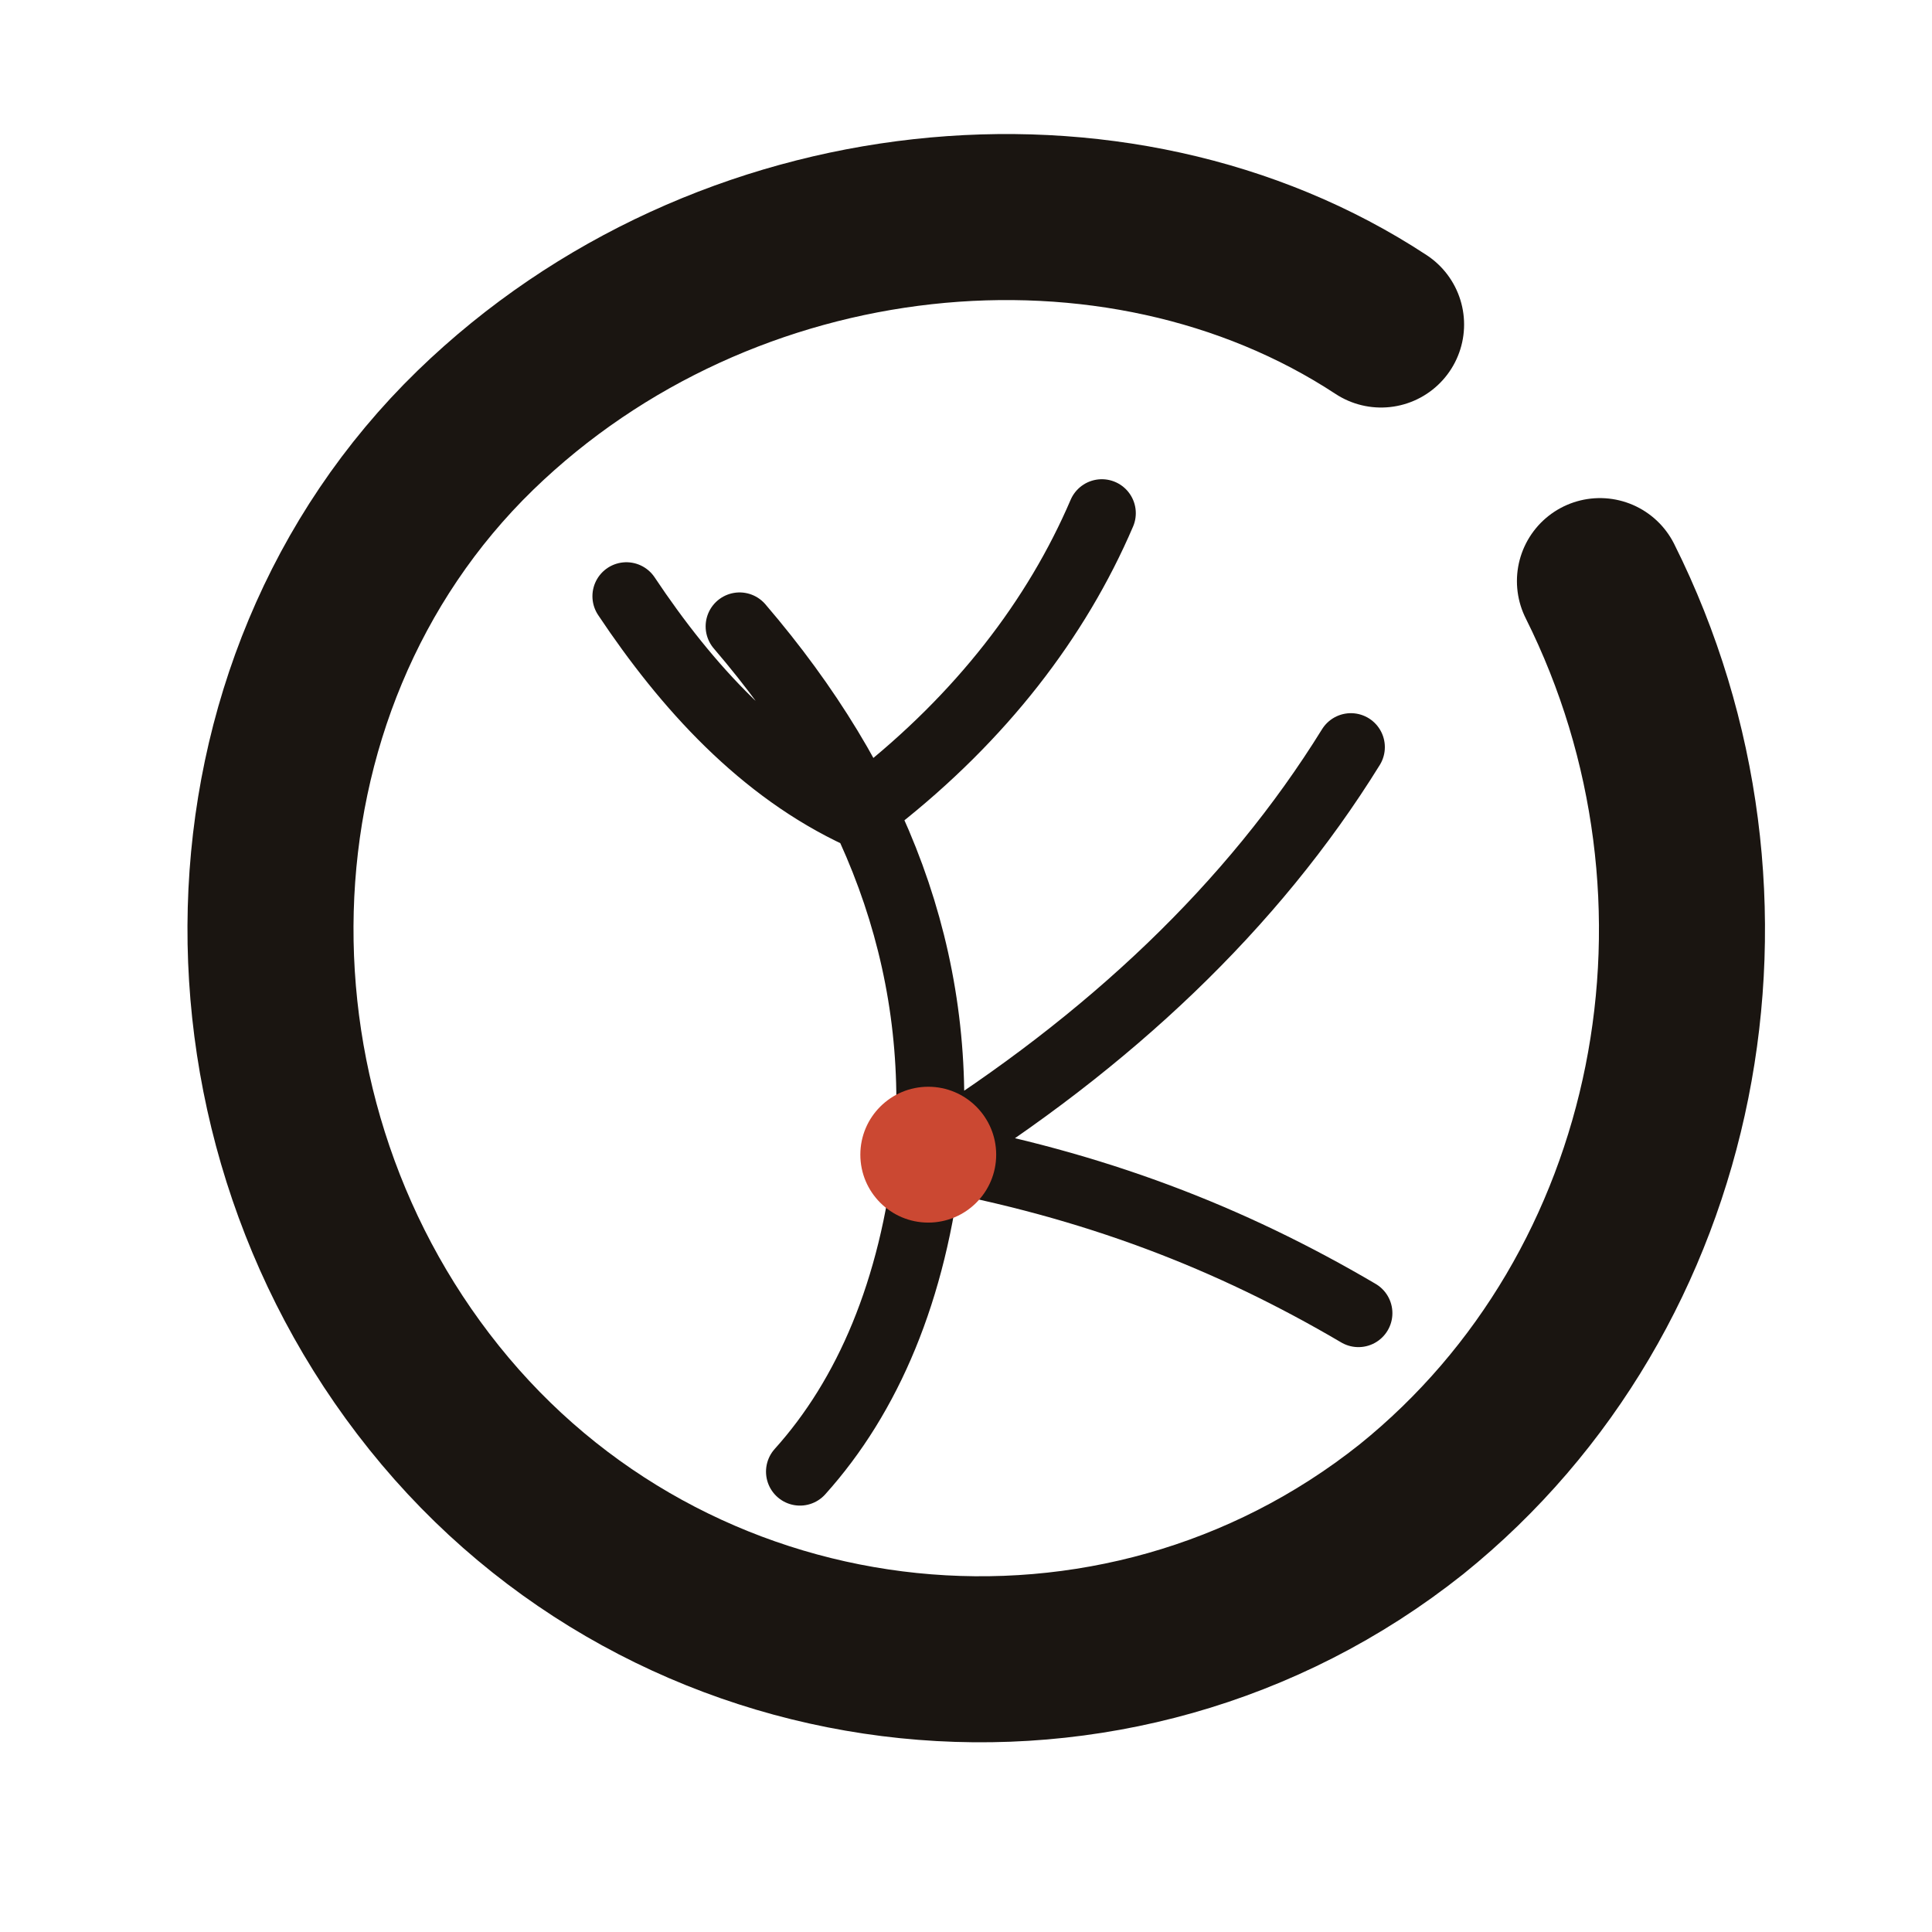
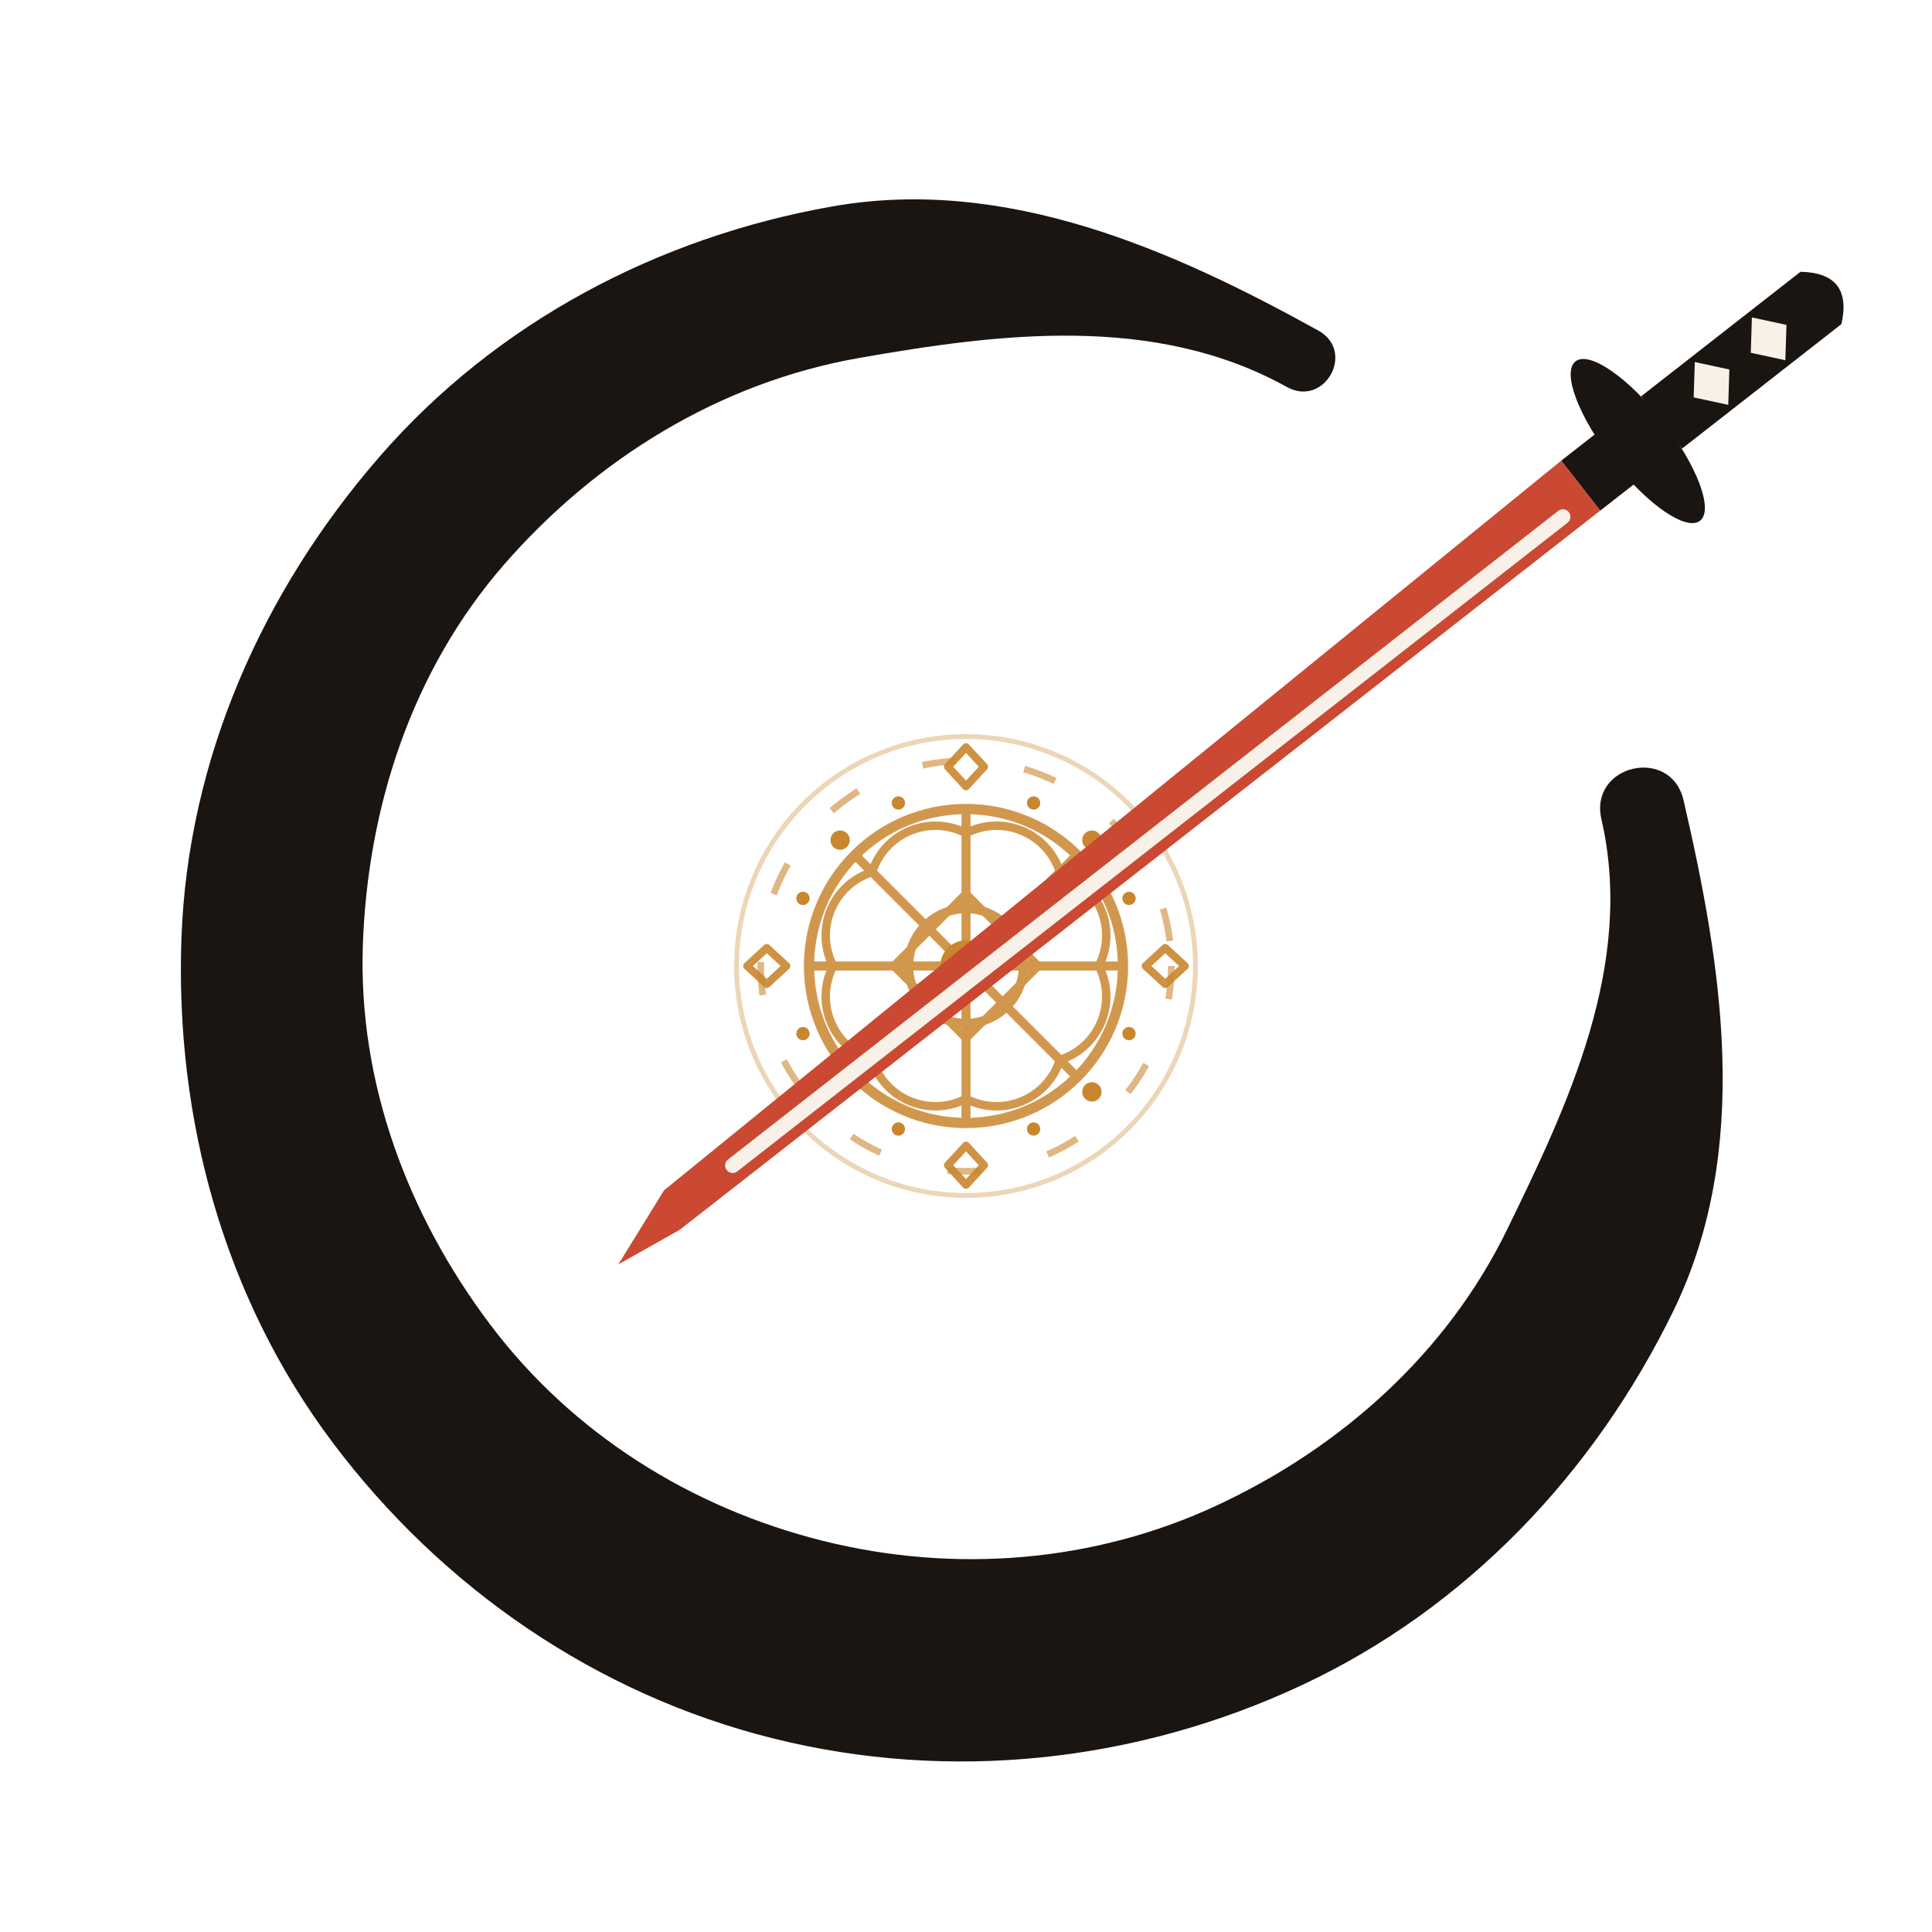
- <svg xmlns="http://www.w3.org/2000/svg" viewBox="0 0 256 256" role="img" aria-labelledby="title description">
-   <style>
-     .ink { fill: none; stroke: #1a1511; stroke-linecap: round; stroke-linejoin: round; }
-     .memory { fill: #cb4832; }
-     @media (prefers-color-scheme: dark) {
-       .ink { stroke: #f7f1e8; }
-       .memory { fill: #db6750; }
-     }
-   </style>
-   <path class="ink" stroke-width="22" d="M183 43C148 20 96 25 63 57C28 91 27 149 59 187C91 225 148 231 187 200C223 171 233 119 212 77" />
-   <path class="ink" stroke-width="9" d="M98 83C116 104 125 127 123 153C121 171 115 185 106 195M114 108C101 102 91 91 83 79M116 106C130 95 140 82 146 68M123 153C147 138 166 120 179 99M123 153C145 157 163 164 180 174" />
-   <circle class="memory" cx="123" cy="153" r="9" />
+ <svg xmlns="http://www.w3.org/2000/svg" viewBox="0 0 64 64">
+   <path d="M55.77 26.51 C57.03 31.96 58.05 38.06 55.43 43.43 C52.81 48.8 48.57 53.28 43.11 55.83 C37.65 58.38 31.48 59.05 25.62 57.59 C19.76 56.13 14.65 52.61 11.03 47.8 C7.41 42.99 5.8 37.05 6.01 31.09 C6.22 25.13 8.71 19.57 12.58 15.12 C16.45 10.67 21.8 7.86 27.56 6.84 C33.32 5.82 38.85 8.28 43.67 10.95 C44.92 11.64 43.88 13.51 42.63 12.82 C38.24 10.38 33.06 11.05 28.45 11.86 C23.84 12.67 19.75 15.2 16.7 18.7 C13.65 22.2 12.18 26.72 12.02 31.3 C11.86 35.88 13.52 40.27 16.24 43.88 C18.96 47.49 22.89 49.95 27.25 51.04 C31.61 52.13 36.24 51.77 40.33 49.86 C44.42 47.95 47.92 44.84 49.92 40.74 C51.92 36.64 54.16 31.96 53.05 27.14 C52.63 25.33 55.35 24.7 55.77 26.51Z" fill="#1a1511" />
+   <g fill="none" stroke="#c9862e" opacity="0.85">
+     <circle cx="32" cy="32" r="5.2" stroke-width="0.34" />
+     <circle cx="32" cy="32" r="1.9" stroke-width="0.3" />
+     <path d="M32 26.8 L32 37.2 M26.8 32 L37.2 32 M28.32 28.32 L35.68 35.68 M35.68 28.32 L28.32 35.68" stroke-width="0.3" />
+     <path d="M36.4 32 A2.2 2.2 0 0 1 35.11 35.11 A2.2 2.2 0 0 1 32 36.4 A2.2 2.2 0 0 1 28.89 35.11 A2.2 2.2 0 0 1 27.6 32 A2.2 2.2 0 0 1 28.89 28.89 A2.2 2.2 0 0 1 32 27.6 A2.2 2.2 0 0 1 35.11 28.89 A2.2 2.2 0 0 1 36.4 32" stroke-width="0.28" />
+     <path d="M32 29.6 L34.4 32 L32 34.4 L29.6 32 Z" stroke-width="0.26" />
+     <circle cx="32" cy="32" r="6.8" stroke-width="0.22" stroke-dasharray="1.1 2.3" opacity="0.7" />
+     <circle cx="32" cy="32" r="7.6" stroke-width="0.16" opacity="0.4" />
+   </g>
+   <g fill="#c9862e">
+     <circle cx="27.83" cy="27.83" r="0.32" />
+     <circle cx="36.17" cy="36.17" r="0.32" />
+     <circle cx="36.17" cy="27.83" r="0.32" />
+     <circle cx="27.83" cy="36.17" r="0.32" />
+     <circle cx="37.4" cy="34.24" r="0.22" />
+     <circle cx="34.24" cy="37.4" r="0.22" />
+     <circle cx="29.76" cy="37.4" r="0.22" />
+     <circle cx="26.6" cy="34.24" r="0.22" />
+     <circle cx="26.6" cy="29.76" r="0.22" />
+     <circle cx="29.76" cy="26.6" r="0.22" />
+     <circle cx="34.24" cy="26.6" r="0.22" />
+     <circle cx="37.4" cy="29.76" r="0.22" />
+   </g>
+   <g fill="none" stroke="#c9862e" stroke-width="0.26" stroke-linejoin="round" opacity="0.9">
+     <path d="M32 24.75 L32.6 25.4 L32 26.05 L31.4 25.4 Z" />
+     <path d="M39.25 32 L38.6 32.6 L37.95 32 L38.6 31.4 Z" />
+     <path d="M32 39.25 L32.6 38.6 L32 37.95 L31.4 38.6 Z" />
+     <path d="M24.75 32 L25.4 32.6 L26.05 32 L25.4 31.4 Z" />
+   </g>
+   <circle cx="32" cy="32" r="0.85" fill="#c9862e" />
+   <g transform="translate(8.7 -6.8) rotate(142 32 32)">
+     <path d="M7.1 30.9 L13.8 30.9 L13.8 33.1 L7.1 33.1 Q5.75 32 7.1 30.9 Z" fill="#1a1511" />
+     <path d="M9.3 31.1 L10.05 32 L9.3 32.9 L8.55 32 Z" fill="#f7f1e8" />
+     <path d="M11.7 31.1 L12.45 32 L11.7 32.9 L10.95 32 Z" fill="#f7f1e8" />
+     <ellipse cx="14.8" cy="32" rx="1.05" ry="3.35" fill="#1a1511" />
+     <path d="M15.75 30.95 L17.2 30.95 L17.2 33.05 L15.75 33.05 Z" fill="#1a1511" />
+     <path d="M17.2 30.95 L55.9 30.95 L58.2 31.3 L55.5 32.3 L17.2 33.05 Z" fill="#cb4832" />
+     <path d="M18.3 31.55 L53.2 31.55" fill="none" stroke="#f7f1e8" stroke-width="0.5" stroke-linecap="round" />
+   </g>
</svg>
